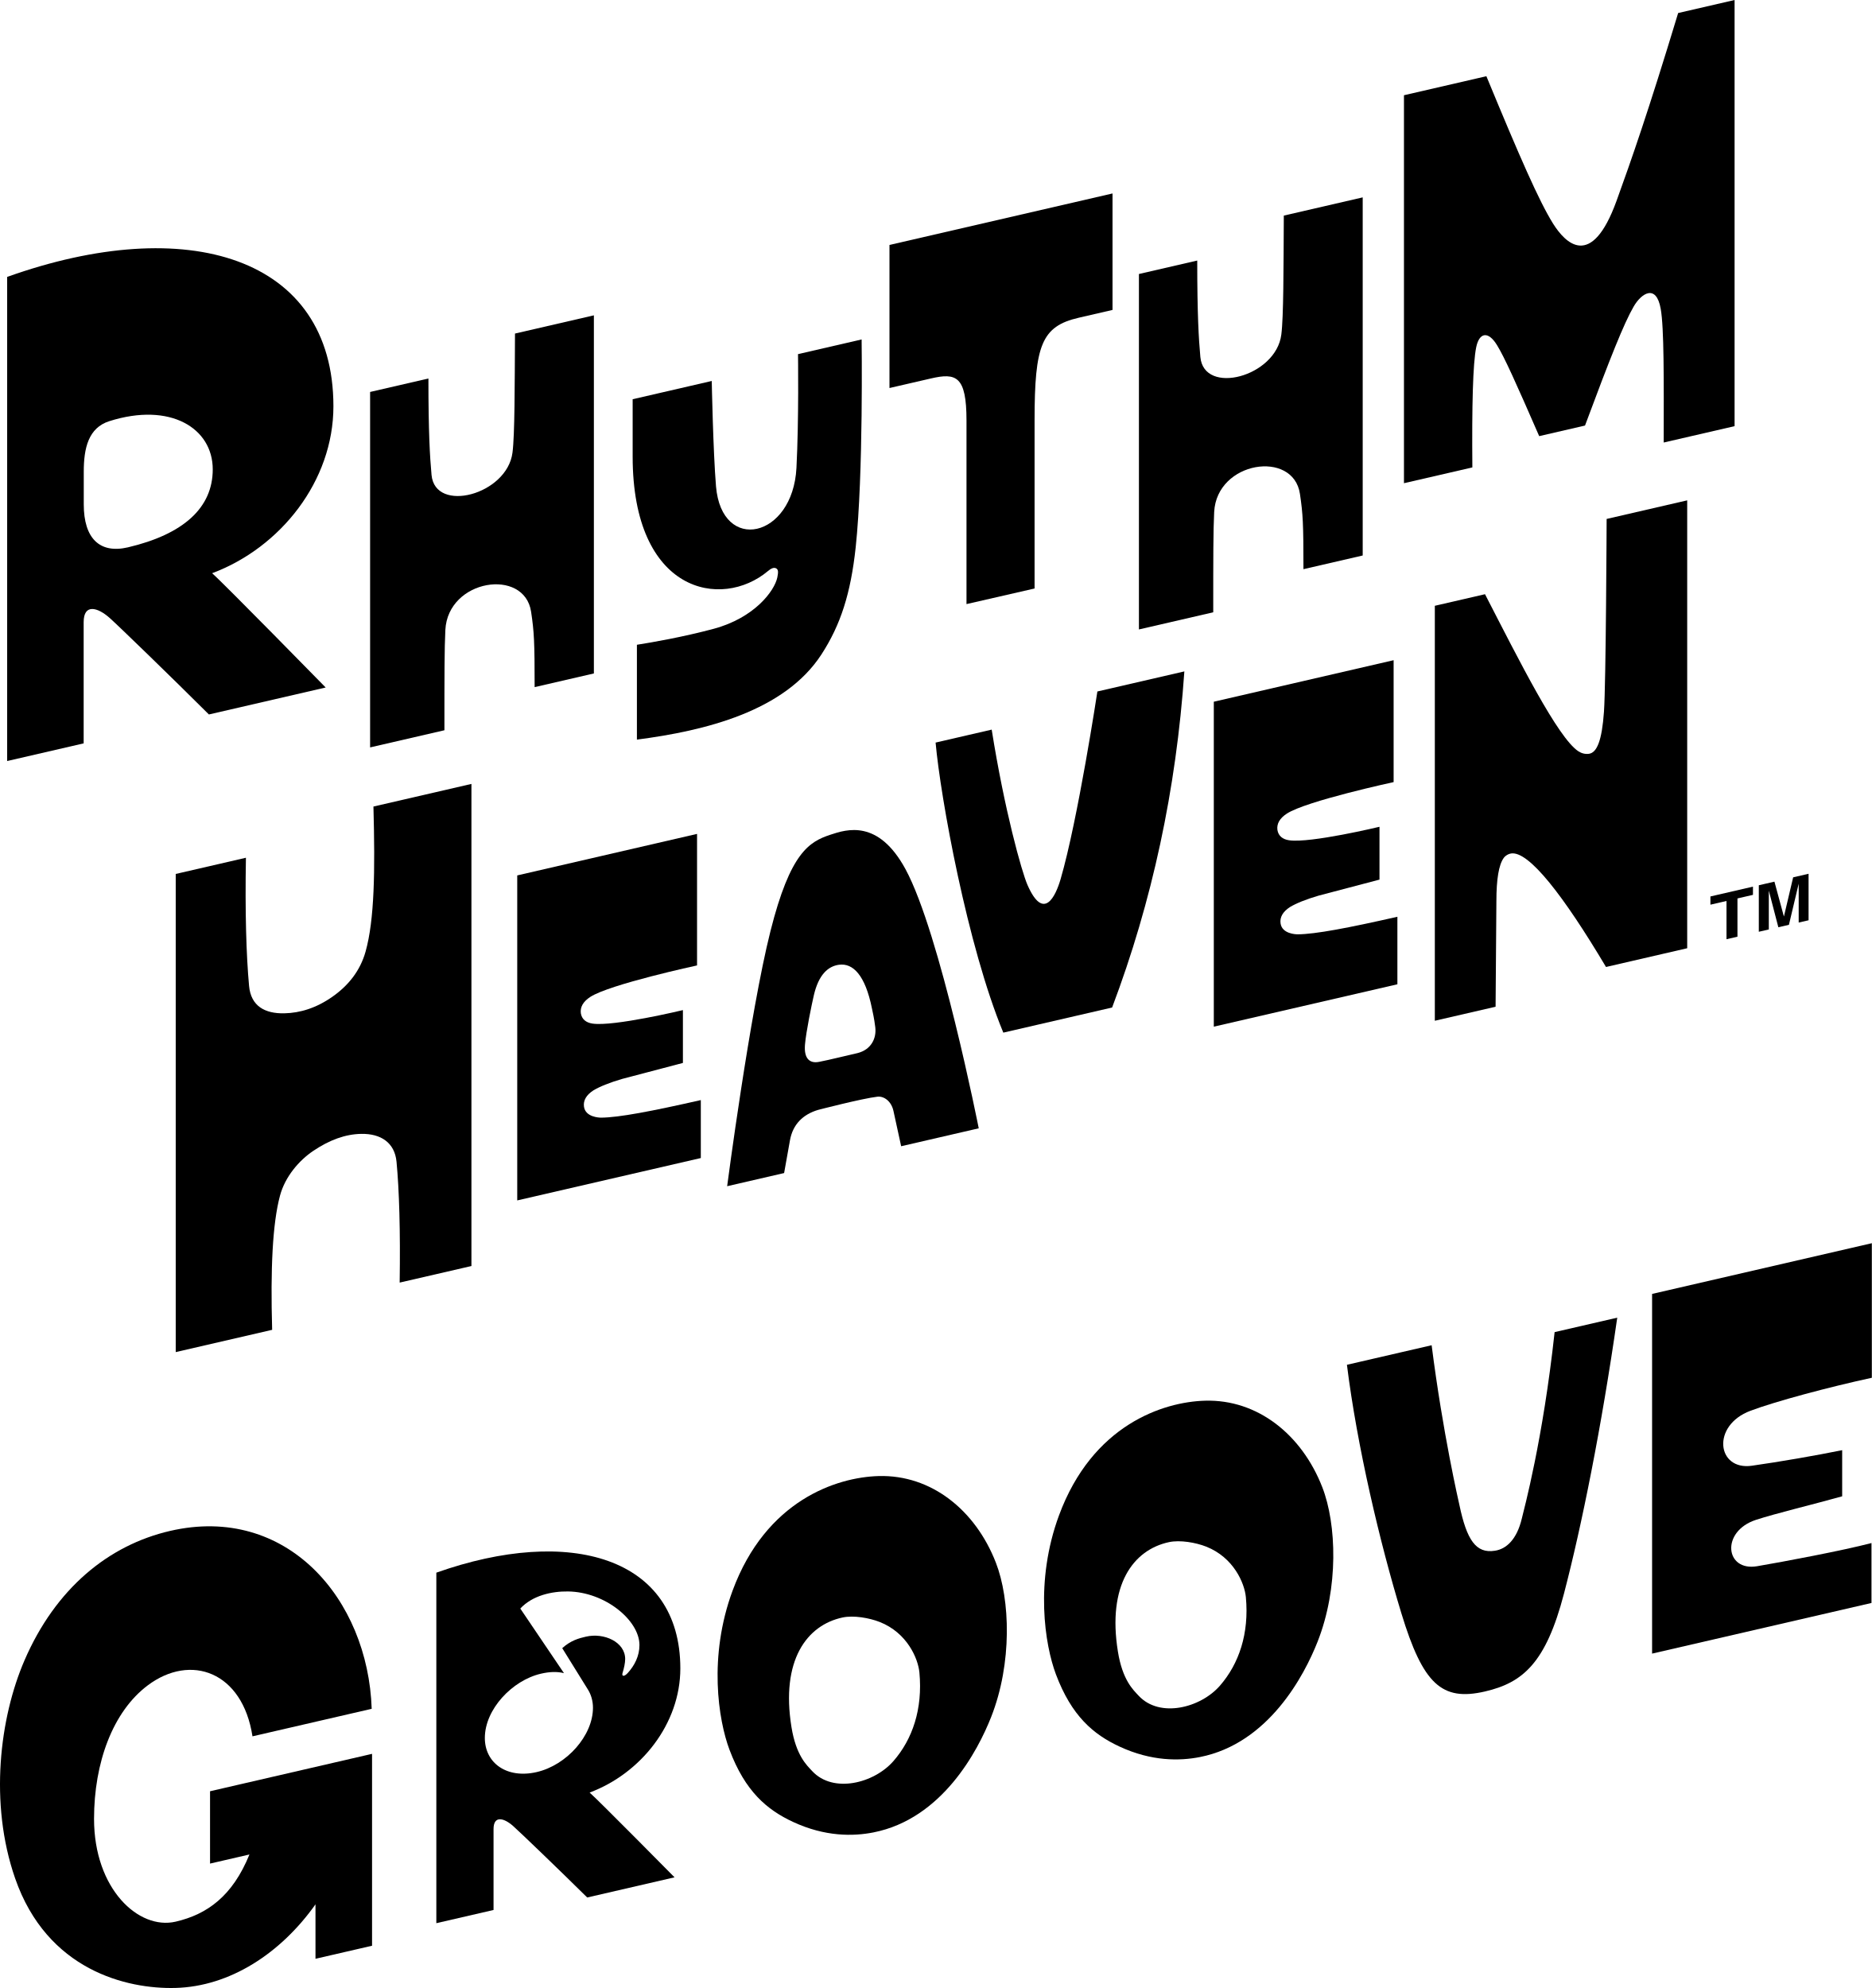
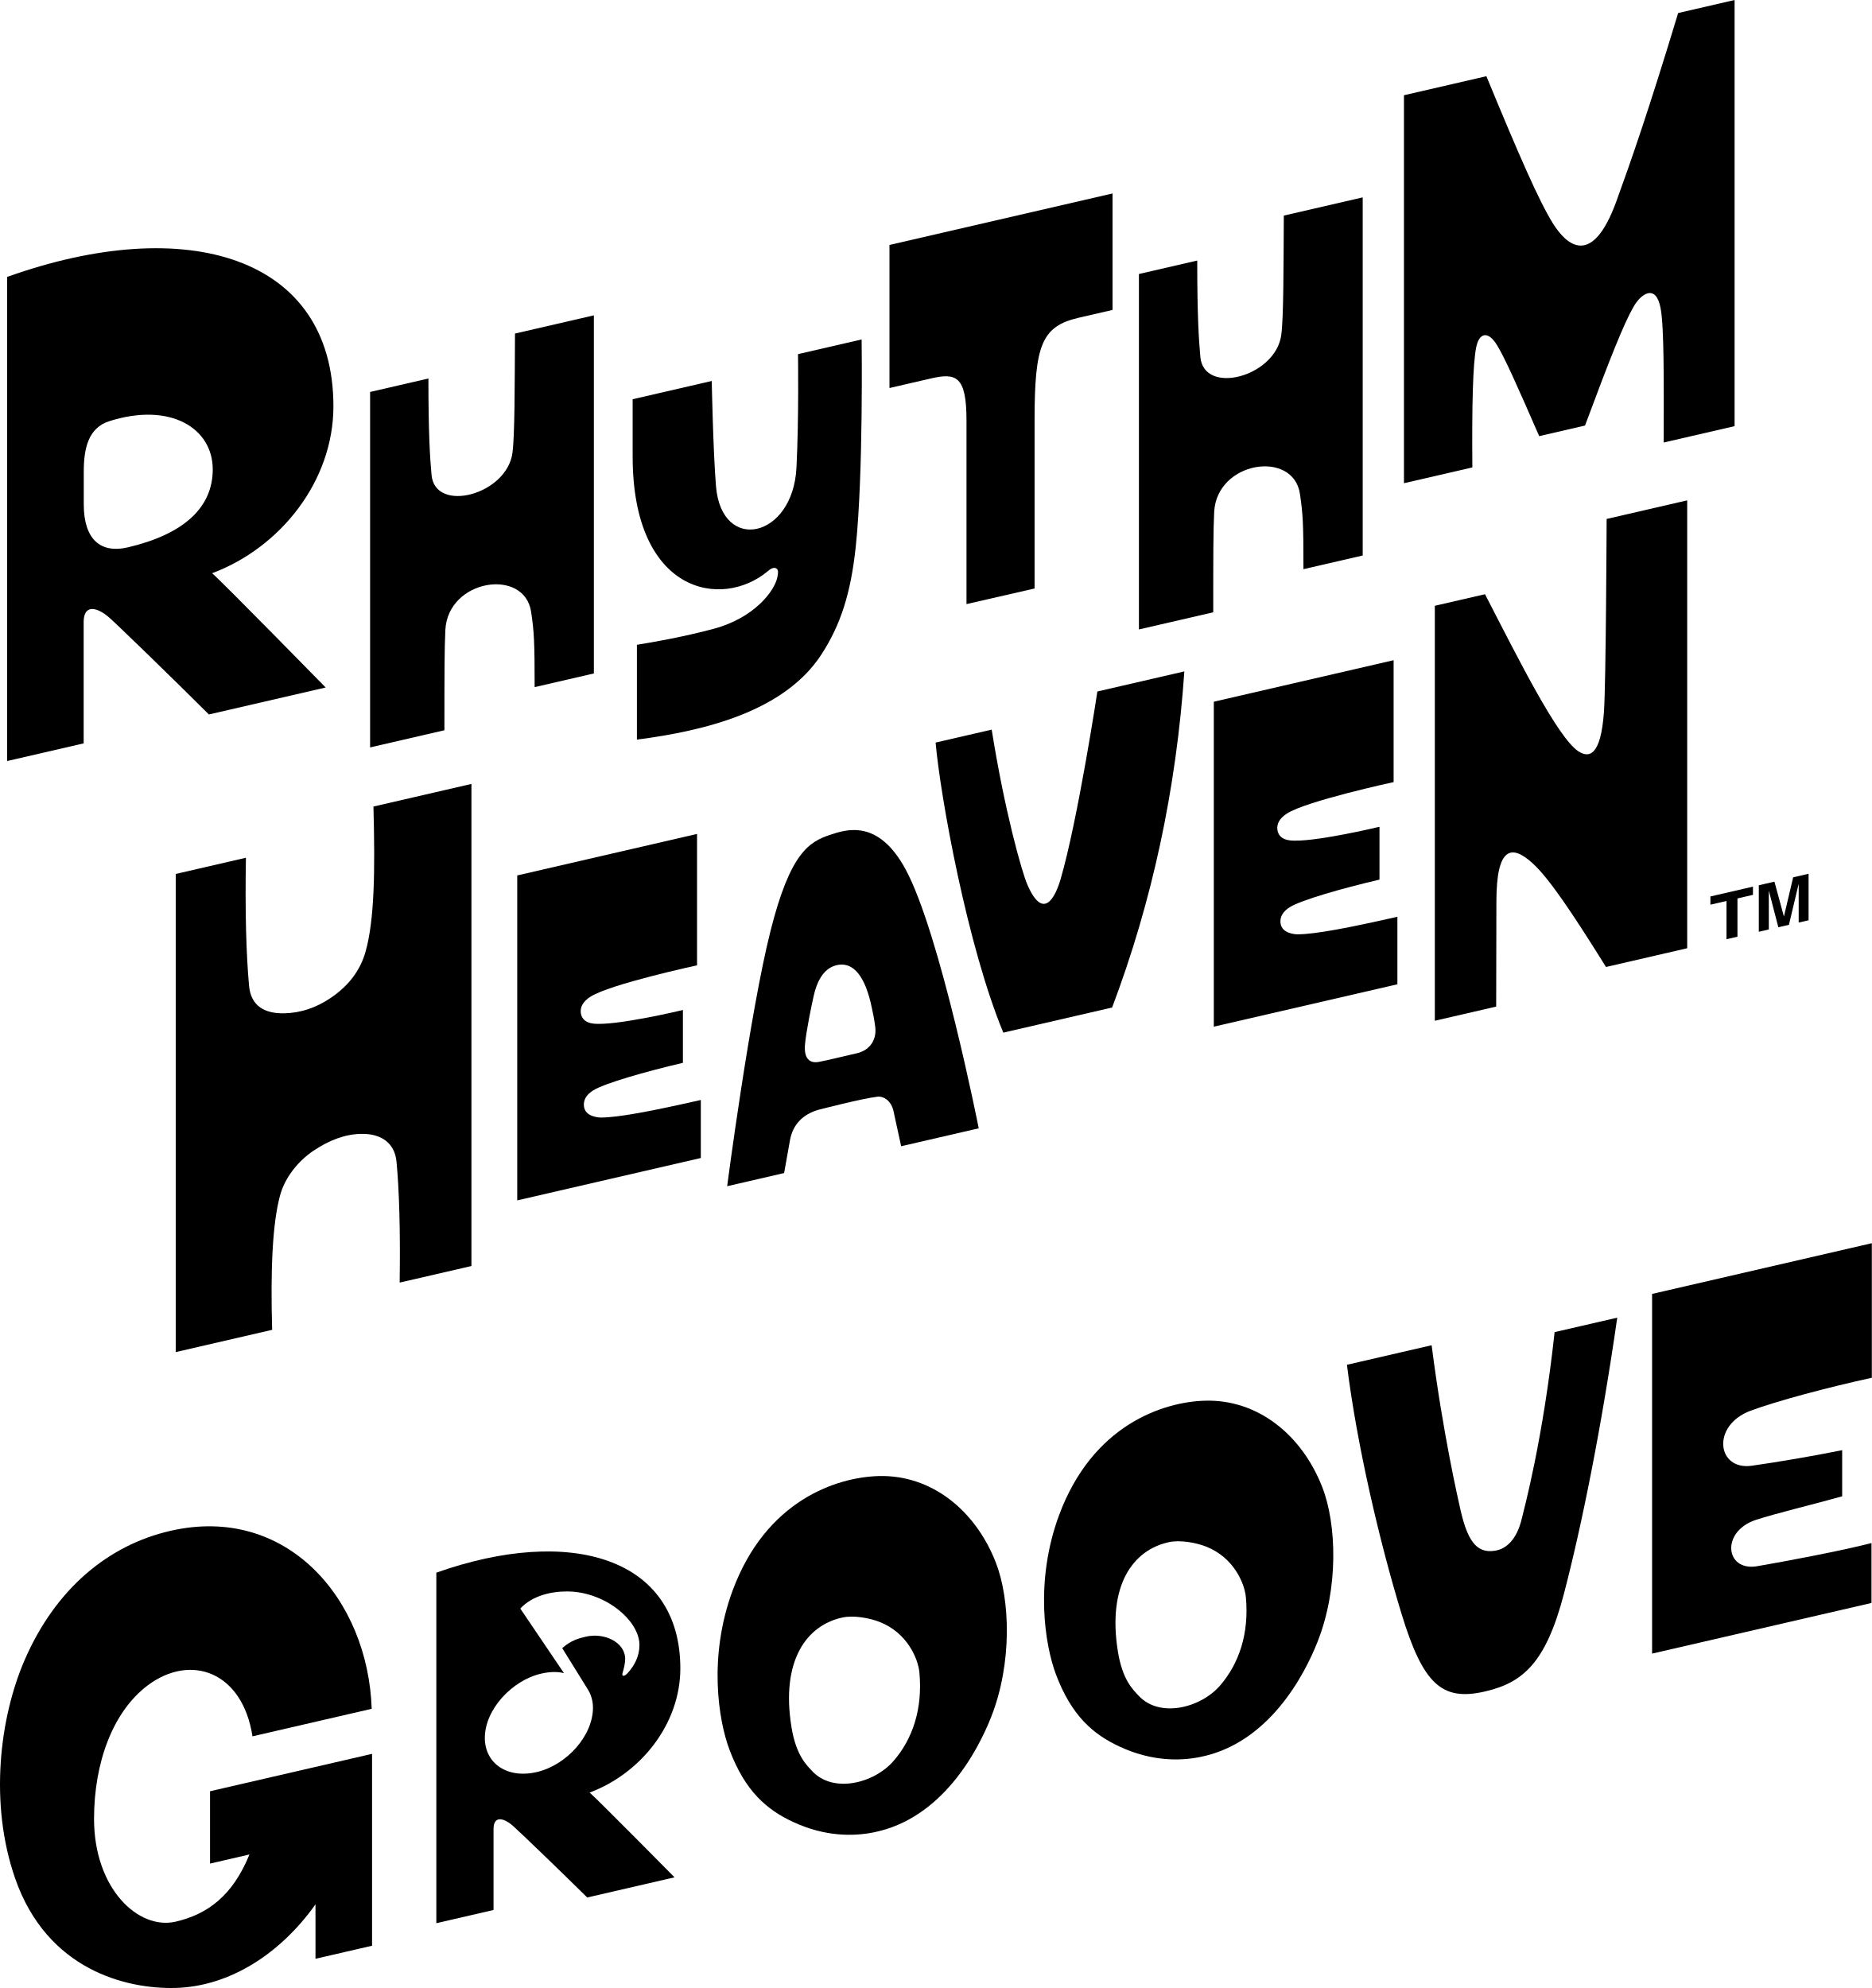
<svg xmlns="http://www.w3.org/2000/svg" version="1.1" id="svg2" width="666.667" height="708.077" viewBox="0 0 666.667 708.077">
  <defs id="defs6">
    <clipPath clipPathUnits="userSpaceOnUse" id="clipPath16">
      <path d="M 0,531.058 H 500 V 0 H 0 Z" id="path14" />
    </clipPath>
  </defs>
  <g id="g8" transform="matrix(1.333333,0,0,-1.333333,0,708.0773)">
    <g id="g10">
      <g id="g12" clip-path="url(#clipPath16)">
        <g id="g18" transform="translate(467.5901,154.2016)">
          <path d="M 0,0 C 6.681,2.506 20.664,6.26 32.41,8.81 V 44.759 L -26.288,31.208 v -96.084 l 58.604,13.529 V -35.34 C 24.61,-37.356 8.731,-40.348 1.74,-41.533 c -8.513,-1.436 -9.725,9.284 -0.31,12.381 5.407,1.765 15.319,4.126 23.056,6.297 V -10.53 C 17.433,-11.962 7.893,-13.62 0.373,-14.685 -8.949,-16.03 -10.564,-3.96 0,0" style="fill:#000000;fill-opacity:1;fill-rule:nonzero;stroke:none" id="path20" />
        </g>
        <g id="g22" transform="translate(415.2659,175.2065)">
          <path d="m 0,0 c -3.134,-28.864 -8.165,-47.284 -8.786,-49.892 -1.304,-5.403 -4.036,-8.042 -7.173,-8.507 -5.061,-0.808 -7.514,2.887 -9.47,12.202 -0.186,0.87 -4.415,19.062 -7.421,42.694 l -22.627,-5.224 c 2.703,-21.704 8.801,-47.58 14.546,-66.396 5.775,-18.94 10.8,-23.534 22.302,-20.878 10.14,2.34 16.287,7.605 21.124,26.129 4.751,18.195 10.01,44.299 14.233,73.733 z" style="fill:#000000;fill-opacity:1;fill-rule:nonzero;stroke:none" id="path24" />
        </g>
        <g id="g26" transform="translate(325.8636,80.7573)">
          <path d="m 0,0 c -5.181,-5.948 -16.088,-8.716 -21.696,-2.697 -1.5,1.609 -4.324,4.188 -5.551,11.782 -2.878,17.801 4.067,27.215 13.648,29.265 2.948,0.63 7.154,-0.107 9.933,-1.204 C 3.683,34.248 6.583,27.36 6.93,23.651 7.841,13.894 5.078,5.832 0,0 M 27.349,53.009 C 21.882,67.05 10.075,76.526 -3.97,76.131 -15.231,75.814 -34.059,69.636 -42.975,45.526 -49.497,27.888 -46.771,10.919 -43.807,3.031 c 4.183,-11.126 9.993,-16.053 17.027,-19.312 8.54,-3.957 16.042,-3.848 21.434,-2.781 18.344,3.624 27.872,21.78 31.437,30.825 5.664,14.373 5.09,31.402 1.258,41.246" style="fill:#000000;fill-opacity:1;fill-rule:nonzero;stroke:none" id="path28" />
        </g>
        <g id="g30" transform="translate(238.6614,60.6254)">
          <path d="m 0,0 c -5.18,-5.948 -16.087,-8.716 -21.696,-2.697 -1.5,1.608 -4.324,4.188 -5.551,11.782 -2.878,17.801 4.068,27.215 13.649,29.265 2.948,0.63 7.153,-0.107 9.933,-1.204 C 3.684,34.248 6.583,27.36 6.93,23.651 7.842,13.894 5.079,5.832 0,0 M 27.349,53.009 C 21.883,67.05 10.076,76.526 -3.969,76.131 -15.231,75.813 -34.059,69.636 -42.974,45.526 -49.497,27.888 -46.771,10.919 -43.806,3.031 c 4.182,-11.127 9.993,-16.053 17.026,-19.312 8.54,-3.958 16.043,-3.848 21.435,-2.782 18.343,3.625 27.871,21.781 31.436,30.825 5.665,14.374 5.091,31.403 1.258,41.247" style="fill:#000000;fill-opacity:1;fill-rule:nonzero;stroke:none" id="path32" />
        </g>
        <g id="g34" transform="translate(143.3665,57.6821)">
          <path d="m 0,0 c -7.994,-1.846 -13.857,2.415 -13.857,9.11 0,7.669 7.331,15.404 14.988,17.171 2.195,0.507 4.232,0.621 6.149,0.146 L -4.385,43.682 c 3.259,3.517 8.439,4.625 12.739,4.567 9.932,-0.132 19.088,-7.731 19.088,-14.319 0,-2.956 -1.319,-5.455 -3.08,-7.414 -1.058,-1.176 -1.702,-0.92 -1.441,-0.069 0.408,1.328 0.707,2.71 0.707,3.753 0,4.545 -5.637,7.093 -10.467,5.978 -1.869,-0.431 -4.046,-0.996 -6.345,-3.077 l 6.897,-11.115 c 0.794,-1.279 1.313,-2.964 1.313,-4.788 C 15.026,9.695 7.968,1.84 0,0 m 38.362,27.688 c 0,29.762 -29.559,38.199 -65.175,25.579 v -93.634 l 15.281,3.527 v 21.613 c 0,3.671 2.72,3.037 5.233,0.813 1.765,-1.565 12.375,-11.758 19.787,-19.09 l 23.329,5.387 c 0,0 -20.339,20.606 -22.685,22.644 13.662,5.095 24.23,18.333 24.23,33.161" style="fill:#000000;fill-opacity:1;fill-rule:nonzero;stroke:none" id="path36" />
        </g>
        <g id="g38" transform="translate(45.4446,122.1049)">
          <path d="m 0,0 c 31.105,7.181 52.871,-18.162 53.842,-47.524 l -31.844,-7.352 c -2.656,17.282 -16.5,22.223 -27.973,13.618 -9.358,-7.018 -14.35,-20.687 -14.35,-35.666 0,-18.74 11.913,-29.742 21.781,-27.464 8.405,1.941 15.207,6.805 19.73,17.948 l -10.524,-2.43 v 19.323 l 43.276,9.991 v -51.257 l -15.11,-3.488 v 14.543 c -9.298,-13.121 -22.884,-21.955 -37.42,-22.332 -12.919,-0.335 -34.271,4.661 -42.825,29.313 -6.966,20.071 -4.093,42.906 2.518,58.205 C -30.606,-15.383 -16.467,-3.802 0,0" style="fill:#000000;fill-opacity:1;fill-rule:nonzero;stroke:none" id="path40" />
        </g>
        <g id="g42" transform="translate(480.4612,284.6147)">
          <path d="M 0,0 V 10.377 L -2.608,-0.602 -5.434,-1.254 -7.98,8.534 V -1.842 l -2.671,-0.617 V 9.963 l 4.172,0.963 2.516,-9.272 0.03,0.007 2.454,10.42 4.119,0.95 V 0.609 Z M -19.282,-4.452 V 5.767 l -4.296,-0.992 v 2.196 l 11.363,2.624 V 7.399 L -16.356,6.443 V -3.776 Z" style="fill:#000000;fill-opacity:1;fill-rule:nonzero;stroke:none" id="path44" />
        </g>
        <g id="g46" transform="translate(429.1605,392.4311)">
-           <path d="m 0,0 c 0,0 -0.168,-43.803 -0.714,-51.508 -0.545,-7.706 -1.878,-10.903 -3.984,-11.223 -1.004,-0.153 -2.012,0.118 -2.853,0.669 -5.491,3.603 -15.752,24.117 -24.938,41.957 L -45.893,-23.2 v -110.848 l 16.23,3.746 0.215,28.164 c 0,5.863 0.629,9.758 1.971,11.6 0.461,0.628 1.215,1.056 1.93,1.173 4.726,0.769 14.011,-11.223 25.379,-30.32 l 21.688,5.008 V 4.968 Z" style="fill:#000000;fill-opacity:1;fill-rule:nonzero;stroke:none" id="path48" />
+           <path d="m 0,0 c 0,0 -0.168,-43.803 -0.714,-51.508 -0.851,-12.036 -4.085,-12.359 -6.837,-10.554 -5.491,3.603 -15.752,24.117 -24.938,41.957 L -45.893,-23.2 v -110.848 l 16.389,3.783 0.056,28.127 c 0.028,14.438 3.97,15.377 9.699,10.133 4.347,-3.98 10.261,-12.756 19.581,-27.68 l 21.688,5.008 V 4.968 Z" style="fill:#000000;fill-opacity:1;fill-rule:nonzero;stroke:none" id="path48" />
        </g>
        <g id="g50" transform="translate(346.6302,281.4711)">
-           <path d="m 0,0 c -0.497,-0.003 -4.179,0.123 -4.572,2.931 -0.228,1.627 0.588,3.099 2.517,4.356 1.678,1.005 4.237,2.051 7.676,3.056 l 16.234,4.272 v 14.113 c 0,0 -18.479,-4.447 -24.162,-3.602 -1.726,0.257 -2.852,1.173 -3.104,2.764 -0.21,1.633 0.588,3.099 2.516,4.355 5.198,3.386 28.526,8.418 28.526,8.418 V 73.226 L -22.4,62.137 v -86.804 l 49.038,11.322 V 4.69 C 13.55,1.717 4.703,0.025 0,0" style="fill:#000000;fill-opacity:1;fill-rule:nonzero;stroke:none" id="path52" />
+           <path d="m 0,0 c -0.497,-0.003 -4.179,0.123 -4.572,2.931 -0.228,1.627 0.552,3.154 2.517,4.356 3.072,1.879 13.704,4.935 23.91,7.328 v 14.113 c 0,0 -18.479,-4.447 -24.162,-3.602 -1.726,0.257 -2.876,1.169 -3.104,2.764 -0.234,1.63 0.588,3.099 2.516,4.355 5.199,3.385 28.526,8.418 28.526,8.418 V 73.225 L -22.4,62.137 v -86.804 l 49.038,11.322 V 4.69 C 13.55,1.717 4.703,0.025 0,0" style="fill:#000000;fill-opacity:1;fill-rule:nonzero;stroke:none" id="path52" />
        </g>
        <g id="g54" transform="translate(293.1302,346.3412)">
-           <path d="m 0,0 c 0,0 -5.203,-34.282 -9.823,-50.124 -1.321,-4.526 -4.511,-11.453 -8.852,-1.549 -1.554,3.547 -6.169,20.119 -9.555,41.484 l -14.985,-3.46 c 1.312,-14.69 8.505,-54.366 18.089,-77.482 l 29.062,6.71 c 10.697,28.309 17.115,58.209 19.296,89.784 z" style="fill:#000000;fill-opacity:1;fill-rule:nonzero;stroke:none" id="path56" />
+           <path d="m 0,0 c 0,0 -5.203,-34.282 -9.823,-50.124 -1.321,-4.526 -4.511,-11.453 -8.852,-1.549 -1.554,3.547 -6.169,20.119 -9.555,41.484 l -14.985,-3.46 c 1.312,-14.69 8.505,-54.367 18.089,-77.482 l 29.062,6.71 c 10.697,28.309 17.115,58.209 19.296,89.784 z" style="fill:#000000;fill-opacity:1;fill-rule:nonzero;stroke:none" id="path56" />
        </g>
        <g id="g58" transform="translate(229.0599,249.7436)">
-           <path d="m 0,0 c -2.315,-0.504 -7.581,-1.838 -10.271,-2.342 -2.576,-0.504 -4.08,0.949 -3.762,4.625 0.289,3.438 1.8,10.729 2.372,13.19 1.267,5.444 3.757,7.714 6.684,8.122 3.753,0.524 7.031,-2.757 8.825,-11.649 C 4.021,11.086 4.459,9.302 4.745,6.877 5.092,3.933 3.646,0.919 0,0 M 12.808,49.142 C 5.535,62.541 -2.922,59.764 -7.256,58.331 -12.934,56.452 -17.974,53.536 -23.247,32.618 -28.791,10.63 -34.825,-35.558 -34.825,-35.558 l 15.217,3.513 1.563,8.757 c 0.754,4.229 3.447,6.917 7.55,8.124 0,0 11.79,3.06 15.815,3.518 1.7,0.193 3.698,-1.149 4.279,-3.811 l 2.055,-9.423 20.723,4.785 c 0,0 -10.309,52.176 -19.569,69.237" style="fill:#000000;fill-opacity:1;fill-rule:nonzero;stroke:none" id="path60" />
+           <path d="m 0,0 c -2.315,-0.504 -7.581,-1.838 -10.271,-2.342 -2.576,-0.504 -4.08,0.949 -3.762,4.624 0.289,3.439 1.8,10.73 2.372,13.191 1.267,5.444 3.757,7.714 6.684,8.122 3.753,0.524 7.031,-2.757 8.825,-11.649 C 4.022,11.086 4.459,9.302 4.745,6.877 5.092,3.933 3.646,0.919 0,0 M 12.808,49.142 C 5.535,62.541 -2.922,59.764 -7.256,58.331 -12.934,56.452 -17.974,53.536 -23.247,32.618 -28.791,10.63 -34.825,-35.558 -34.825,-35.558 l 15.217,3.513 1.563,8.757 c 0.754,4.229 3.447,6.917 7.55,8.124 0,0 11.79,3.06 15.815,3.518 1.7,0.193 3.698,-1.149 4.279,-3.811 l 2.055,-9.423 20.723,4.784 c 0,0 -10.309,52.177 -19.569,69.238" style="fill:#000000;fill-opacity:1;fill-rule:nonzero;stroke:none" id="path60" />
        </g>
-         <g id="g62" transform="translate(160.5628,232.4995)">
-           <path d="m 0,0 c -0.497,-0.003 -4.179,0.122 -4.572,2.932 -0.228,1.626 0.587,3.098 2.517,4.354 1.678,1.005 4.237,2.052 7.676,3.058 l 16.234,4.271 v 14.113 c 0,0 -18.479,-4.447 -24.162,-3.602 -1.726,0.257 -2.853,1.173 -3.104,2.764 -0.21,1.633 0.587,3.099 2.516,4.355 5.198,3.386 28.526,8.418 28.526,8.418 V 75.797 L -22.4,64.708 V -22.111 L 26.638,-10.79 V 4.69 C 13.549,1.717 4.703,0.025 0,0" style="fill:#000000;fill-opacity:1;fill-rule:nonzero;stroke:none" id="path64" />
+         <g id="g62" transform="translate(160.5633,232.5278)">
+           <path d="m 0,0 c -0.498,-0.003 -4.179,0.122 -4.573,2.931 -0.228,1.627 0.553,3.154 2.517,4.355 3.072,1.879 13.705,4.936 23.911,7.329 v 14.113 c 0,0 -18.48,-4.447 -24.163,-3.602 -1.726,0.257 -2.875,1.169 -3.104,2.764 -0.233,1.63 0.588,3.098 2.517,4.355 5.198,3.385 28.525,8.418 28.525,8.418 V 75.761 L -22.401,64.672 V -22.131 L 26.637,-10.81 V 4.69 C 13.549,1.717 4.703,0.025 0,0" style="fill:#000000;fill-opacity:1;fill-rule:nonzero;stroke:none" id="path64" />
        </g>
-         <g id="g66" transform="translate(99.7523,315.6044)">
-           <path d="m 0,0 c 0.462,-17.295 0.276,-30.242 -2.097,-38.736 -1.442,-5.16 -4.614,-9.088 -8.851,-12.061 -4.316,-3.029 -8.642,-4.355 -12.879,-4.439 -5.166,-0.102 -8.9,1.909 -9.396,7.329 -0.755,8.249 -1.09,19.781 -0.839,34.229 l -18.751,-4.329 v -127.725 l 25.756,5.946 c -0.461,16.29 0.094,28.374 2.098,35.847 1.365,5.093 5.102,9.402 8.851,11.935 4.382,2.959 8.633,4.496 12.878,4.564 5.16,0.084 8.91,-2.309 9.397,-7.454 0.713,-7.537 1.048,-18.412 0.839,-32.273 l 19.17,4.425 V 6.043 Z" style="fill:#000000;fill-opacity:1;fill-rule:nonzero;stroke:none" id="path68" />
+         <g id="g66" transform="translate(99.7527,315.6044)">
+           <path d="m 0,0 c 0.461,-17.295 0.275,-30.242 -2.098,-38.736 -1.441,-5.16 -4.614,-9.088 -8.851,-12.061 -4.315,-3.029 -8.641,-4.355 -12.878,-4.439 -5.166,-0.102 -8.901,1.909 -9.397,7.328 -0.755,8.25 -1.09,19.782 -0.839,34.23 l -18.75,-4.329 v -127.725 l 25.756,5.946 c -0.462,16.29 0.094,28.374 2.098,35.847 1.365,5.093 5.101,9.402 8.851,11.935 4.381,2.959 8.632,4.496 12.878,4.564 5.159,0.084 8.909,-2.309 9.396,-7.454 0.713,-7.537 1.049,-18.412 0.839,-32.273 l 19.171,4.425 V 6.043 Z" style="fill:#000000;fill-opacity:1;fill-rule:nonzero;stroke:none" id="path68" />
        </g>
-         <g id="g70" transform="translate(448.263,527.5781)">
-           <path d="m 0,0 c -7.996,-26.403 -12.521,-39.313 -16.464,-50.196 -6.719,-18.518 -13.687,-11.244 -16.935,-6.08 -3.776,6.052 -8.913,17.824 -17.825,39.396 l -22.015,-5.081 v -103.638 l 18.268,4.218 c -0.139,16.519 0.139,27.735 1.027,32.094 0.805,3.914 3.165,4.47 5.552,0.583 1.972,-3.193 5.081,-10.106 11.273,-24.32 l 12.24,2.825 c 6.746,18.13 10.387,27.27 12.969,31.74 2.082,3.637 6.052,6.191 7.246,-0.528 0.916,-5.08 0.833,-18.864 0.805,-35.744 l 18.934,4.372 V 3.48 Z" style="fill:#000000;fill-opacity:1;fill-rule:nonzero;stroke:none" id="path72" />
+         <g id="g70" transform="translate(448.263,527.5776)">
+           <path d="m 0,0 c -7.996,-26.403 -12.521,-39.313 -16.464,-50.196 -6.719,-18.518 -13.687,-11.244 -16.935,-6.08 -3.776,6.052 -8.913,17.824 -17.825,39.396 l -22.015,-5.08 v -103.639 l 18.268,4.218 c -0.139,16.519 0.139,27.735 1.027,32.094 0.805,3.915 3.165,4.471 5.552,0.583 1.972,-3.192 5.081,-10.105 11.273,-24.32 l 12.24,2.826 c 6.747,18.129 10.387,27.269 12.969,31.739 2.082,3.637 6.053,6.191 7.246,-0.527 0.916,-5.081 0.833,-18.864 0.805,-35.744 l 18.934,4.371 V 3.48 Z" style="fill:#000000;fill-opacity:1;fill-rule:nonzero;stroke:none" id="path72" />
        </g>
        <g id="g74" transform="translate(342.929,473.4662)">
-           <path d="m 0,0 c -0.083,-14.159 -0.056,-27.069 -0.666,-31.789 -1.416,-11.272 -20.684,-16.353 -21.628,-5.969 -0.444,4.886 -0.833,11.341 -0.833,25.751 l -15.575,-3.596 v -94.95 l 19.85,4.582 c 0,15.076 0,21.626 0.25,26.79 0.695,13.604 21.128,16.686 22.906,4.859 0.804,-5.386 0.943,-7.969 0.943,-20.129 l 15.825,3.654 V 4.865 Z" style="fill:#000000;fill-opacity:1;fill-rule:nonzero;stroke:none" id="path76" />
+           <path d="m 0,0 c -0.083,-14.159 -0.056,-27.069 -0.666,-31.789 -1.416,-11.272 -20.684,-16.353 -21.628,-5.969 -0.444,4.886 -0.833,11.341 -0.833,25.751 l -15.575,-3.596 v -94.95 l 19.851,4.582 c 0,15.076 0,21.626 0.249,26.79 0.695,13.604 21.128,16.686 22.906,4.859 0.804,-5.386 0.943,-7.969 0.943,-20.129 l 15.825,3.654 V 4.865 Z" style="fill:#000000;fill-opacity:1;fill-rule:nonzero;stroke:none" id="path76" />
        </g>
        <g id="g78" transform="translate(237.595,465.6235)">
          <path d="m 0,0 v -38.219 l 11.078,2.557 c 6.718,1.552 9.495,0.677 9.495,-11.216 v -49.06 l 18.185,4.167 v 45.004 c 0,19.99 1.877,25.035 11.771,27.319 l 9.051,2.09 v 31.113 z" style="fill:#000000;fill-opacity:1;fill-rule:nonzero;stroke:none" id="path80" />
        </g>
        <g id="g82" transform="translate(230.1546,440.3813)">
          <path d="m 0,0 -16.991,-3.923 c 0,0 0.25,-17.491 -0.416,-30.372 -0.972,-18.852 -19.962,-22.905 -21.489,-4.97 -0.778,9.411 -1.139,28.171 -1.139,28.171 l -21.127,-4.878 V -31.27 c 0,-36.508 23.737,-41.006 36.147,-30.595 0.75,0.639 1.5,1.028 2.11,0.75 0.695,-0.305 0.667,-1.055 0.389,-2.443 -0.75,-3.637 -6.135,-10.828 -17.019,-13.743 -8.301,-2.221 -16.436,-3.622 -20.489,-4.261 v -25.334 c 18.268,2.359 39.424,7.579 49.28,22.737 5.136,7.913 7.829,16.27 9.161,28.652 C 0.5,-36.017 0,0 0,0" style="fill:#000000;fill-opacity:1;fill-rule:nonzero;stroke:none" id="path84" />
        </g>
        <g id="g86" transform="translate(137.5643,441.956)">
          <path d="m 0,0 c -0.083,-14.159 -0.056,-27.069 -0.667,-31.789 -1.416,-11.272 -20.683,-16.353 -21.627,-5.969 -0.444,4.886 -0.833,11.341 -0.833,25.751 l -15.575,-3.596 v -94.951 l 19.85,4.583 c 0,15.076 0,21.626 0.25,26.79 0.694,13.604 21.128,16.686 22.905,4.858 0.805,-5.385 0.944,-7.968 0.944,-20.128 l 15.825,3.654 V 4.865 Z" style="fill:#000000;fill-opacity:1;fill-rule:nonzero;stroke:none" id="path88" />
        </g>
        <g id="g90" transform="translate(34.1736,384.8466)">
          <path d="m 0,0 c -7.58,-1.777 -11.799,2.443 -11.799,11.466 v 8.718 c -0.001,6.288 1.221,11.744 6.829,13.521 16.283,5.159 27.625,-1.86 27.625,-12.882 C 22.655,10.522 14.77,3.471 0,0 m 54.888,37.675 c 0,40.062 -39.202,51.695 -87.149,34.565 V -57.084 l 20.434,4.717 v 32.378 c 0,4.942 3.637,4.081 6.996,1.082 2.36,-2.11 16.547,-15.853 26.458,-25.737 l 31.195,7.203 c 0,0 -27.197,27.779 -30.334,30.528 18.268,6.83 32.4,24.628 32.4,44.588" style="fill:#000000;fill-opacity:1;fill-rule:nonzero;stroke:none" id="path92" />
        </g>
      </g>
    </g>
  </g>
</svg>
